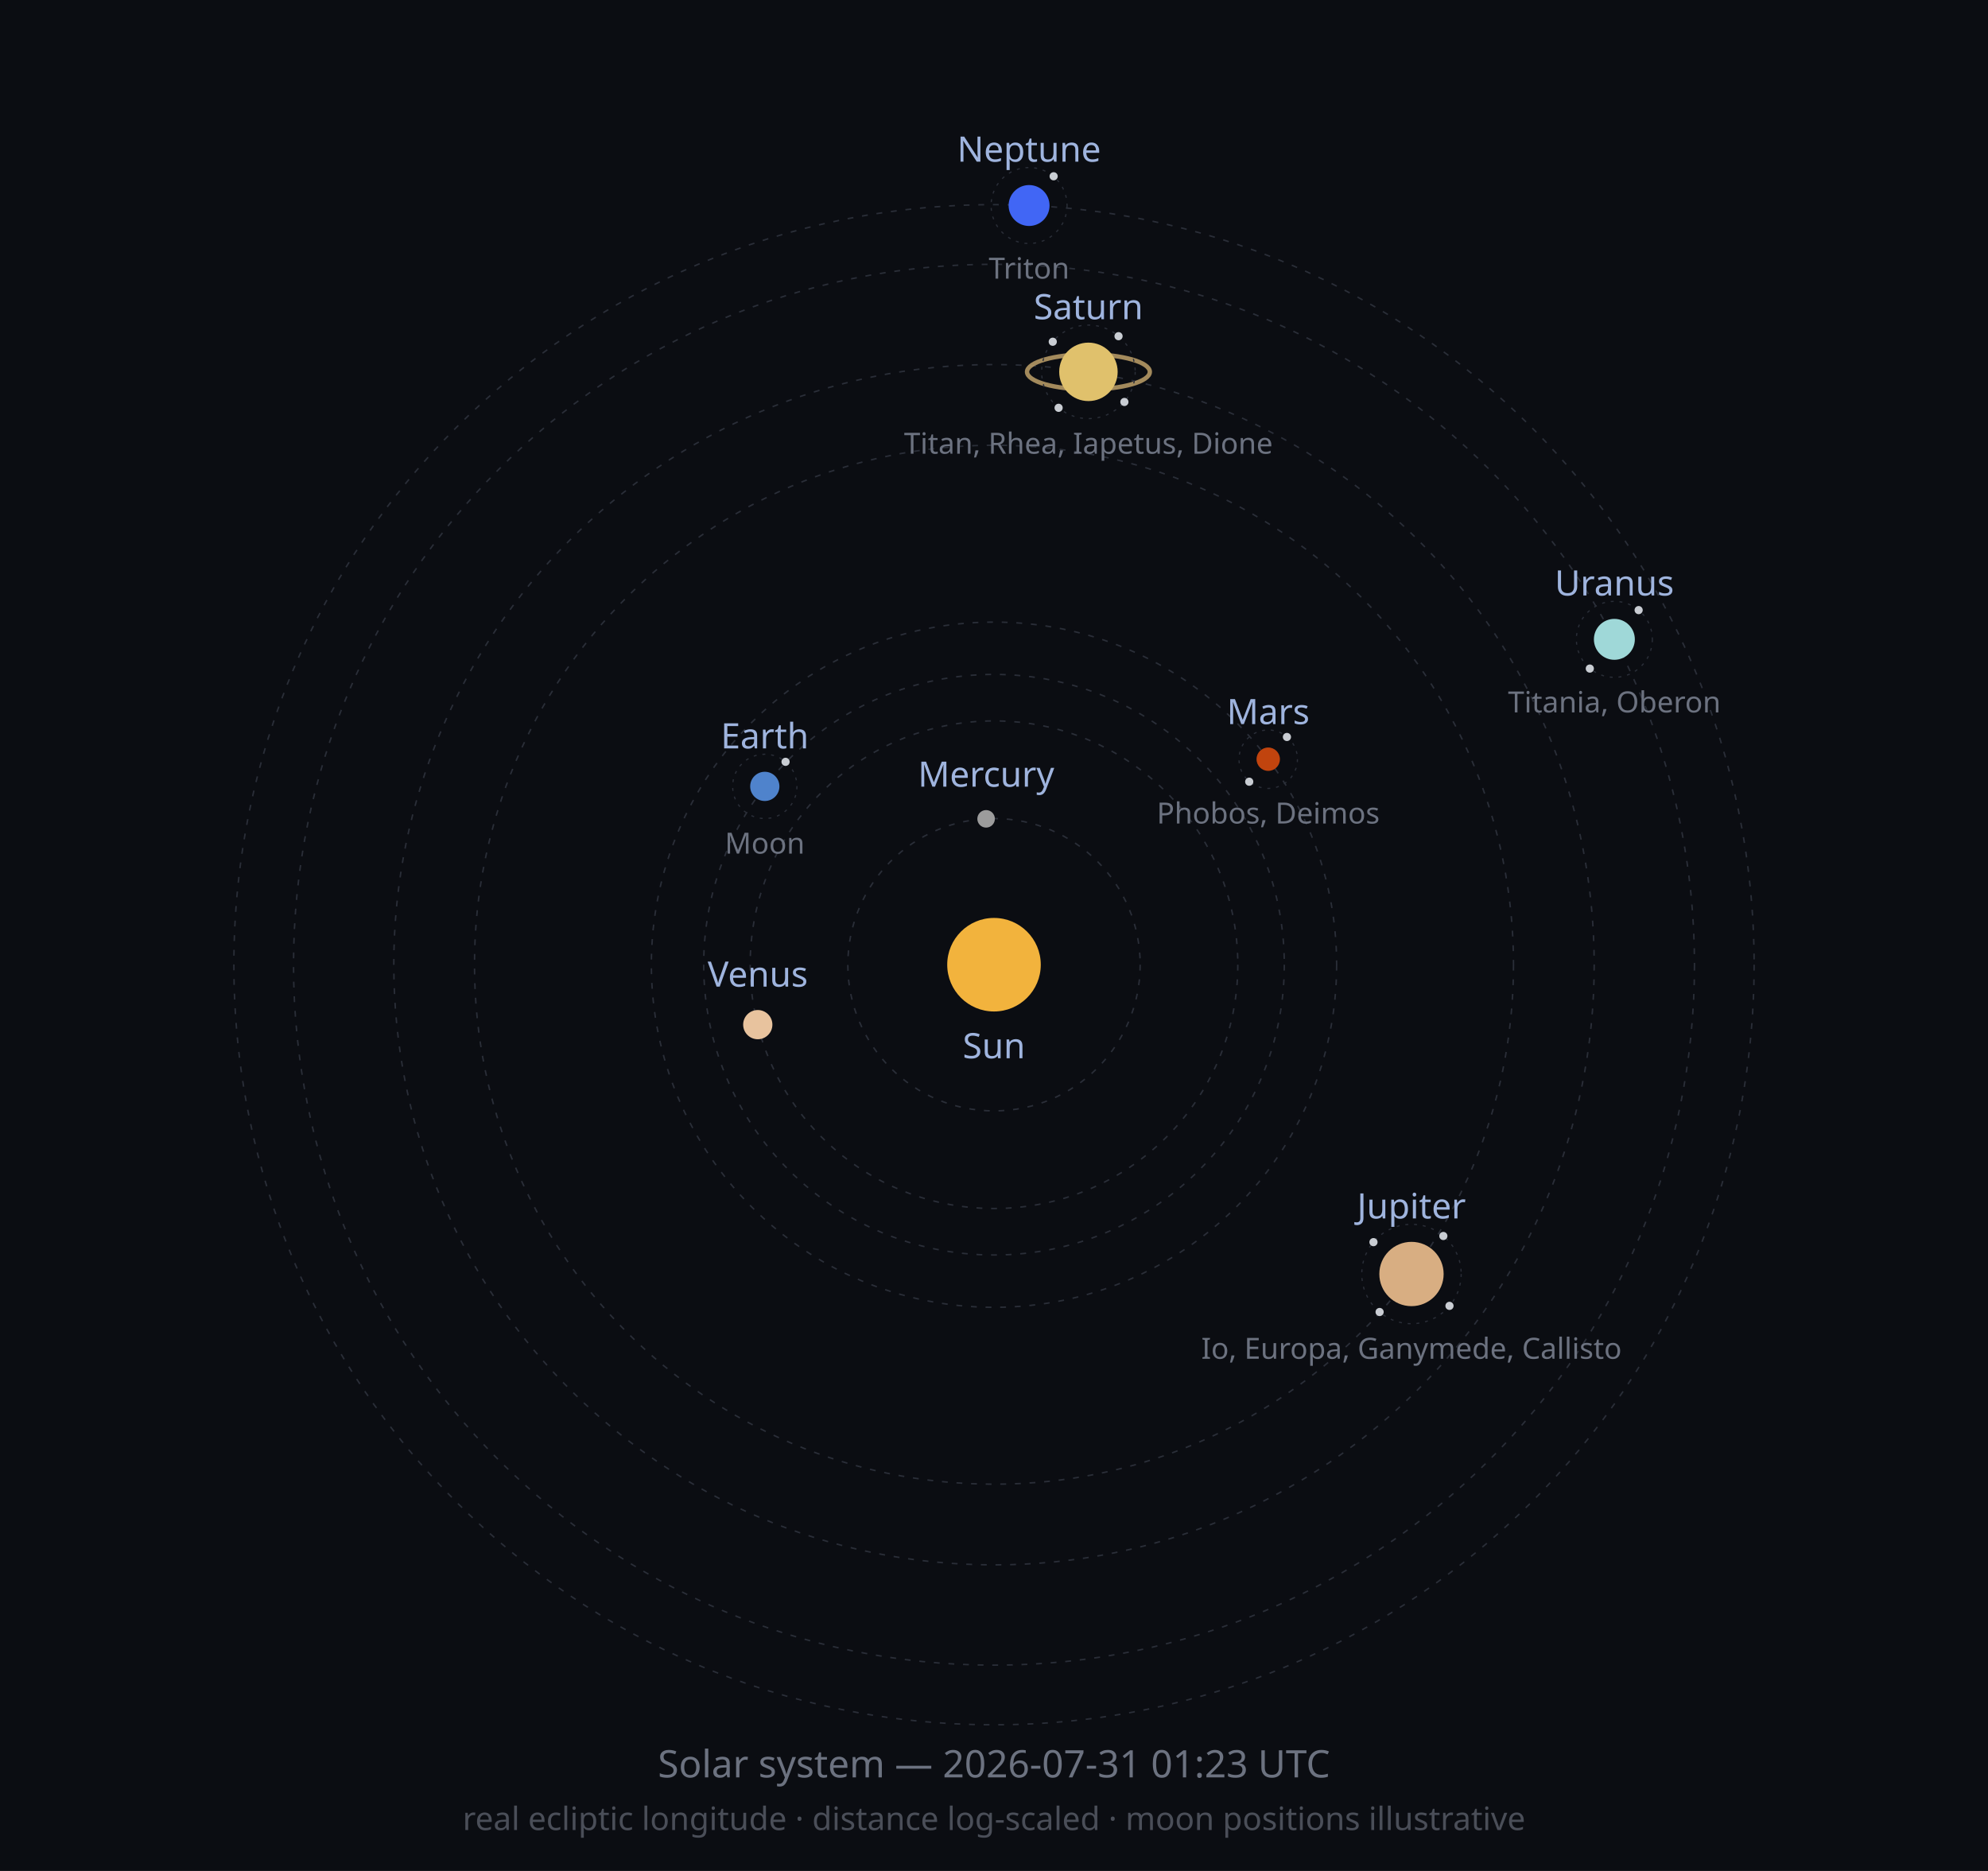
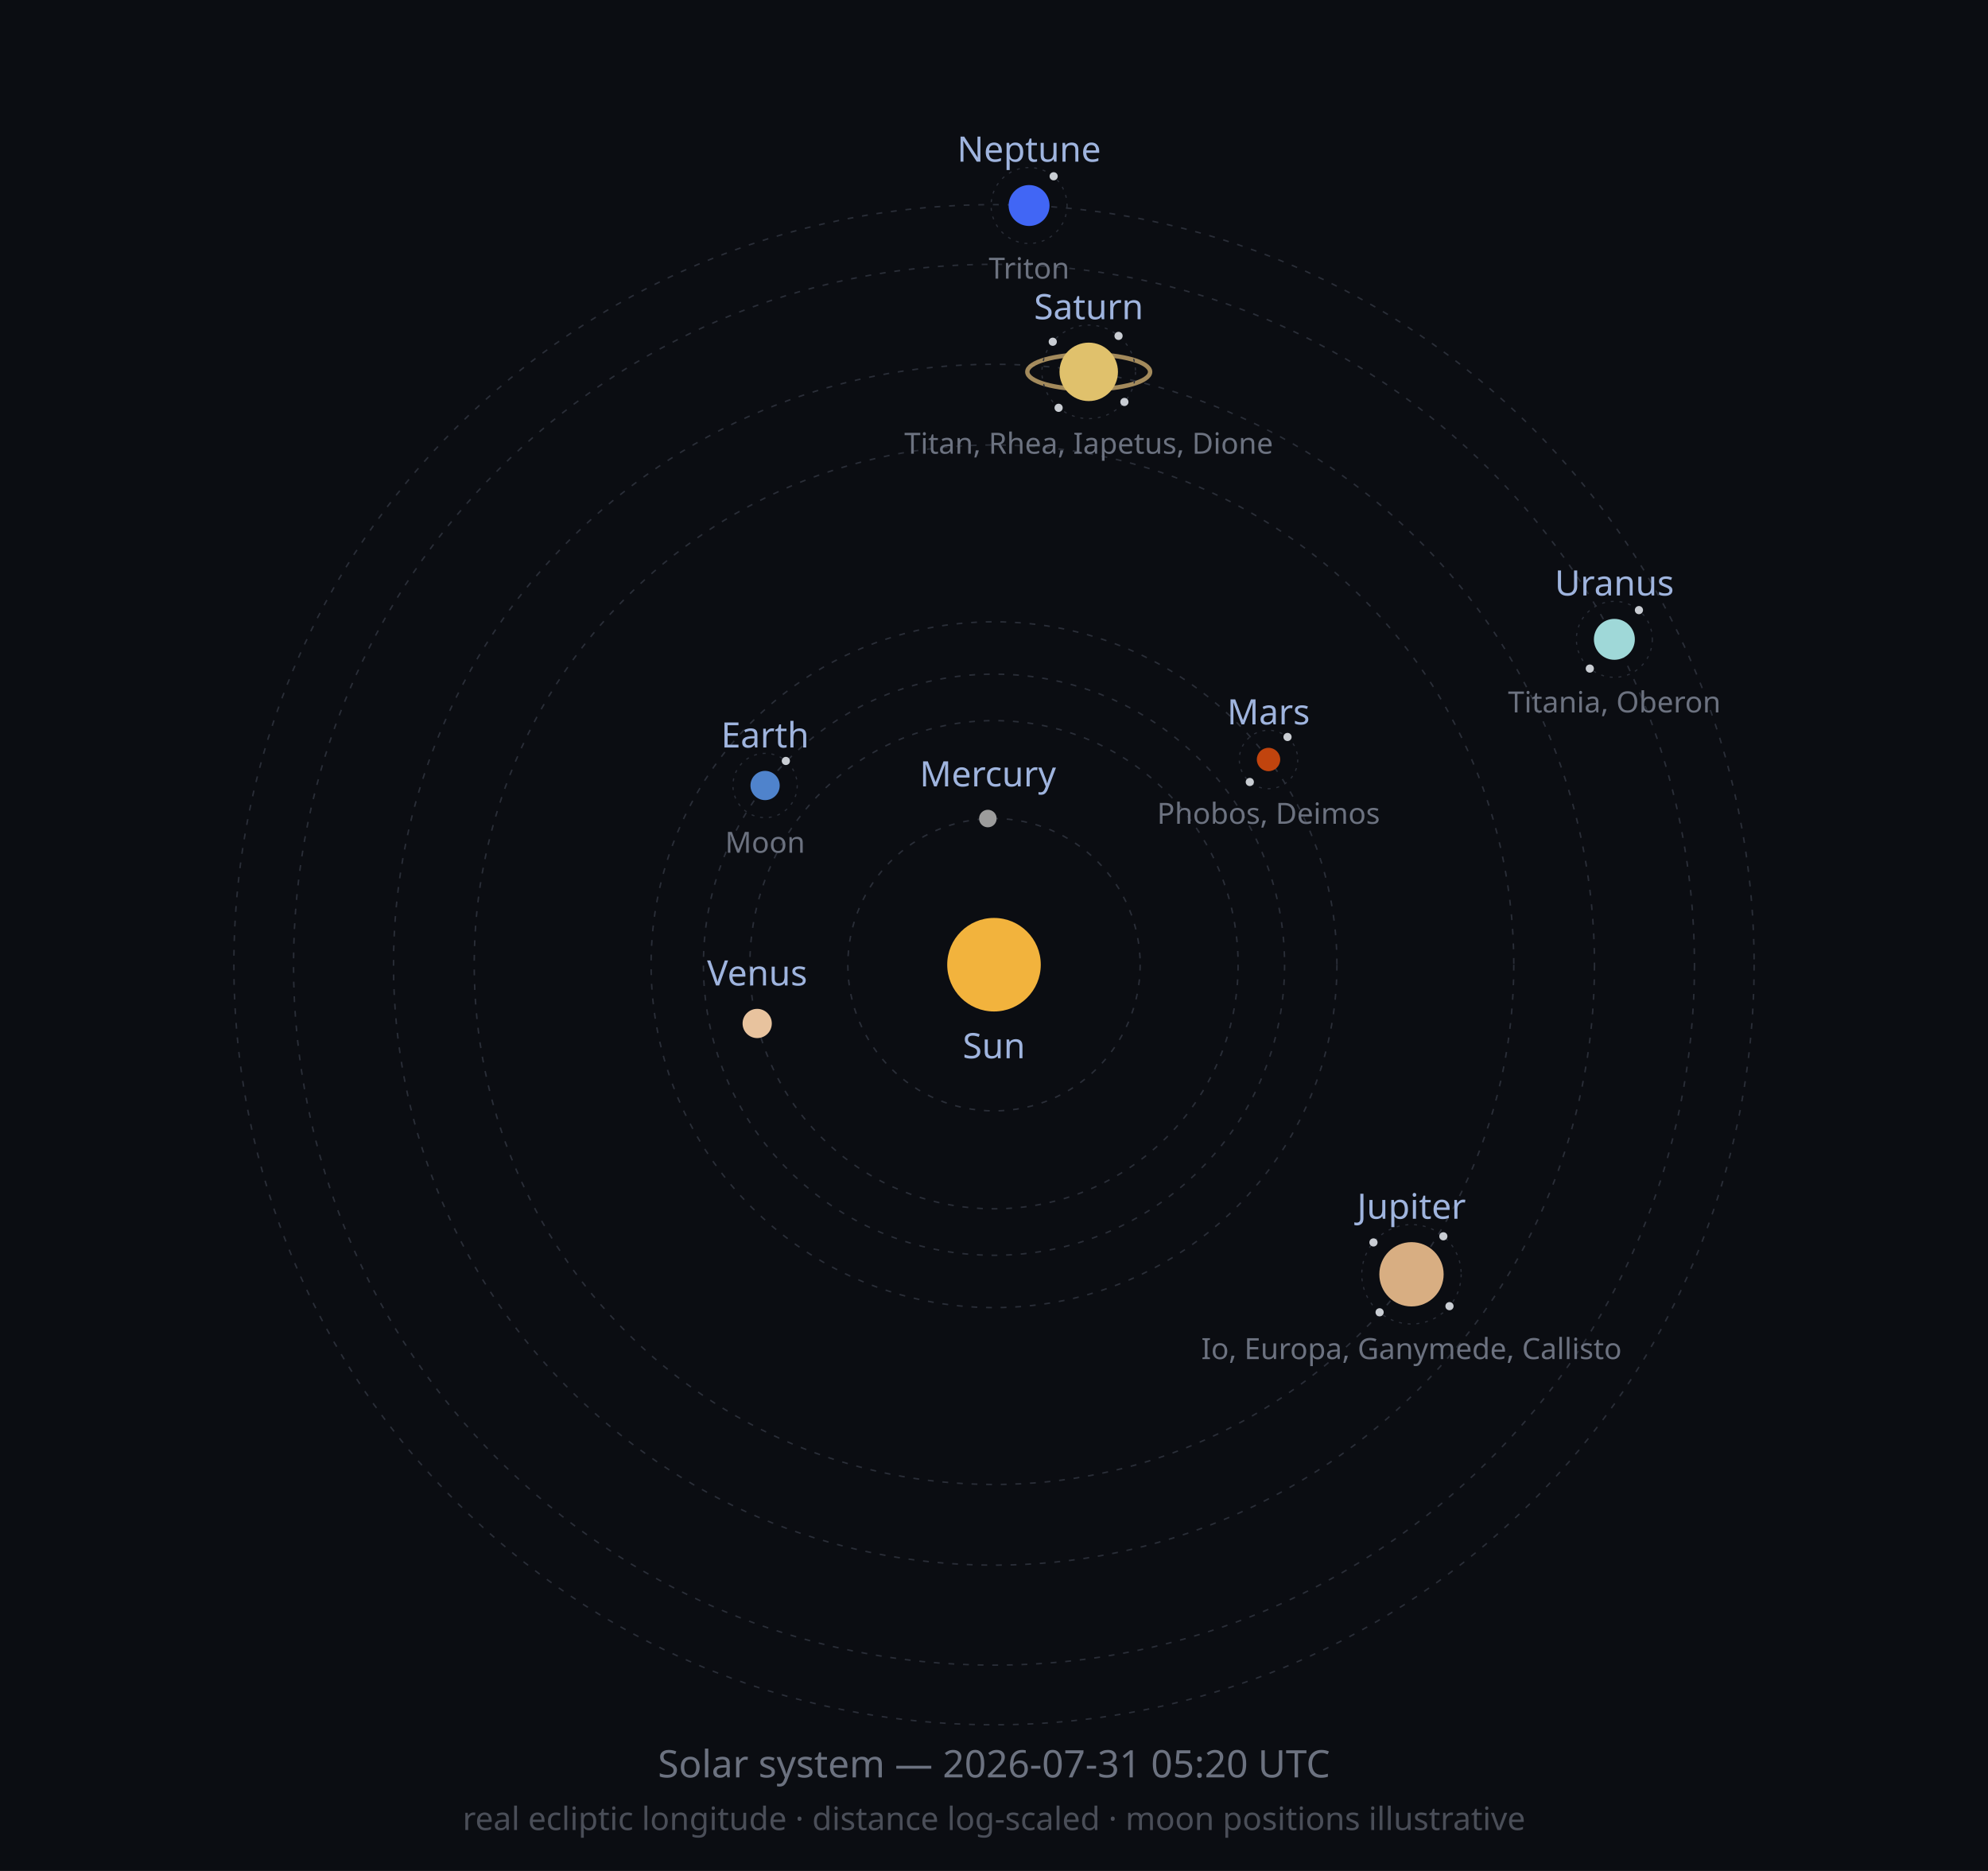
<svg xmlns="http://www.w3.org/2000/svg" width="680" height="640" viewBox="0 0 680 640" role="img">
  <defs>
    <marker id="arrow" viewBox="0 0 10 10" refX="8" refY="5" markerWidth="6" markerHeight="6" orient="auto-start-reverse">
      <path d="M2 1L8 5L2 9" fill="none" stroke="context-stroke" stroke-width="1.5" stroke-linecap="round" stroke-linejoin="round" />
    </marker>
  </defs>
  <style>
  .orbit { fill: none; stroke: #2A2E38; stroke-width: 0.5; stroke-dasharray: 2 3; }
  .moonorbit { fill: none; stroke: #2A2E38; stroke-width: 0.4; stroke-dasharray: 1 2; }
  .lbl { font-family: sans-serif; font-size: 12px; fill: #9FB4DE; }
  .moonlbl { font-family: sans-serif; font-size: 10px; fill: #6C7280; }
</style>
  <rect width="680" height="640" fill="#0B0D12" />
  <circle class="orbit" cx="340" cy="330" r="50.0" />
-   <circle class="orbit" cx="340" cy="330" r="83.4" />
-   <circle class="orbit" cx="340" cy="330" r="99.3" />
-   <circle class="orbit" cx="340" cy="330" r="117.2" />
-   <circle class="orbit" cx="340" cy="330" r="177.7" />
-   <circle class="orbit" cx="340" cy="330" r="205.3" />
+   <circle class="orbit" cx="340" cy="330" r="83.5" />
+   <circle class="orbit" cx="340" cy="330" r="99.4" />
+   <circle class="orbit" cx="340" cy="330" r="117.3" />
+   <circle class="orbit" cx="340" cy="330" r="177.8" />
+   <circle class="orbit" cx="340" cy="330" r="205.4" />
  <circle class="orbit" cx="340" cy="330" r="239.6" />
  <circle class="orbit" cx="340" cy="330" r="260.0" />
  <circle cx="340" cy="330" r="16" fill="#F2B33D" />
  <text class="lbl" x="340" y="362" text-anchor="middle">Sun</text>
-   <circle cx="337.3" cy="280.1" r="3" fill="#9C9C9C" />
-   <text class="lbl" x="337.3" y="269.1" text-anchor="middle">Mercury</text>
-   <circle cx="259.2" cy="350.5" r="5" fill="#E8C39E" />
-   <text class="lbl" x="259.2" y="337.5" text-anchor="middle">Venus</text>
-   <circle cx="261.6" cy="269.0" r="5" fill="#4F83CC" />
-   <circle class="moonorbit" cx="261.6" cy="269.0" r="11" />
-   <circle cx="268.7" cy="260.6" r="1.4" fill="#C9CDD3" />
-   <text class="moonlbl" x="261.6" y="292.0" text-anchor="middle">Moon</text>
-   <text class="lbl" x="261.6" y="256.0" text-anchor="middle">Earth</text>
-   <circle cx="433.8" cy="259.7" r="4" fill="#C1440E" />
-   <circle class="moonorbit" cx="433.8" cy="259.7" r="10" />
-   <circle cx="440.2" cy="252.1" r="1.4" fill="#C9CDD3" />
-   <circle cx="427.3" cy="267.4" r="1.4" fill="#C9CDD3" />
-   <text class="moonlbl" x="433.8" y="281.7" text-anchor="middle">Phobos, Deimos</text>
-   <text class="lbl" x="433.8" y="247.7" text-anchor="middle">Mars</text>
-   <circle cx="482.8" cy="435.8" r="11" fill="#D8AE82" />
-   <circle class="moonorbit" cx="482.8" cy="435.8" r="17" />
-   <circle cx="493.7" cy="422.8" r="1.4" fill="#C9CDD3" />
-   <circle cx="495.8" cy="446.7" r="1.4" fill="#C9CDD3" />
-   <circle cx="471.9" cy="448.8" r="1.4" fill="#C9CDD3" />
-   <circle cx="469.8" cy="424.9" r="1.4" fill="#C9CDD3" />
-   <text class="moonlbl" x="482.8" y="464.8" text-anchor="middle">Io, Europa, Ganymede, Callisto</text>
-   <text class="lbl" x="482.8" y="416.8" text-anchor="middle">Jupiter</text>
-   <ellipse cx="372.3" cy="127.2" rx="21.0" ry="6.0" fill="none" stroke="#C9A96E" stroke-width="1.5" opacity="0.8" />
-   <circle cx="372.3" cy="127.2" r="10" fill="#E0C16C" />
-   <circle class="moonorbit" cx="372.3" cy="127.2" r="16" />
-   <circle cx="382.6" cy="115.0" r="1.4" fill="#C9CDD3" />
+   <circle cx="337.9" cy="280.0" r="3" fill="#9C9C9C" />
+   <text class="lbl" x="337.9" y="269.0" text-anchor="middle">Mercury</text>
+   <circle cx="259.0" cy="350.1" r="5" fill="#E8C39E" />
+   <text class="lbl" x="259.0" y="337.1" text-anchor="middle">Venus</text>
+   <circle cx="261.7" cy="268.7" r="5" fill="#4F83CC" />
+   <circle class="moonorbit" cx="261.7" cy="268.7" r="11" />
+   <circle cx="268.8" cy="260.3" r="1.4" fill="#C9CDD3" />
+   <text class="moonlbl" x="261.7" y="291.7" text-anchor="middle">Moon</text>
+   <text class="lbl" x="261.7" y="255.7" text-anchor="middle">Earth</text>
+   <circle cx="433.9" cy="259.8" r="4" fill="#C1440E" />
+   <circle class="moonorbit" cx="433.9" cy="259.8" r="10" />
+   <circle cx="440.4" cy="252.1" r="1.4" fill="#C9CDD3" />
+   <circle cx="427.5" cy="267.5" r="1.4" fill="#C9CDD3" />
+   <text class="moonlbl" x="433.9" y="281.8" text-anchor="middle">Phobos, Deimos</text>
+   <text class="lbl" x="433.9" y="247.8" text-anchor="middle">Mars</text>
+   <circle cx="482.8" cy="435.9" r="11" fill="#D8AE82" />
+   <circle class="moonorbit" cx="482.8" cy="435.9" r="17" />
+   <circle cx="493.7" cy="422.9" r="1.4" fill="#C9CDD3" />
+   <circle cx="495.8" cy="446.8" r="1.4" fill="#C9CDD3" />
+   <circle cx="471.9" cy="448.9" r="1.4" fill="#C9CDD3" />
+   <circle cx="469.8" cy="425.0" r="1.4" fill="#C9CDD3" />
+   <text class="moonlbl" x="482.8" y="464.9" text-anchor="middle">Io, Europa, Ganymede, Callisto</text>
+   <text class="lbl" x="482.8" y="416.9" text-anchor="middle">Jupiter</text>
+   <ellipse cx="372.4" cy="127.2" rx="21.0" ry="6.0" fill="none" stroke="#C9A96E" stroke-width="1.5" opacity="0.8" />
+   <circle cx="372.4" cy="127.2" r="10" fill="#E0C16C" />
+   <circle class="moonorbit" cx="372.4" cy="127.2" r="16" />
+   <circle cx="382.6" cy="114.9" r="1.4" fill="#C9CDD3" />
  <circle cx="384.6" cy="137.5" r="1.4" fill="#C9CDD3" />
  <circle cx="362.1" cy="139.5" r="1.4" fill="#C9CDD3" />
  <circle cx="360.1" cy="116.9" r="1.4" fill="#C9CDD3" />
-   <text class="moonlbl" x="372.3" y="155.2" text-anchor="middle">Titan, Rhea, Iapetus, Dione</text>
-   <text class="lbl" x="372.3" y="109.2" text-anchor="middle">Saturn</text>
+   <text class="moonlbl" x="372.4" y="155.2" text-anchor="middle">Titan, Rhea, Iapetus, Dione</text>
+   <text class="lbl" x="372.4" y="109.2" text-anchor="middle">Saturn</text>
  <circle cx="552.2" cy="218.7" r="7" fill="#9FD8D8" />
  <circle class="moonorbit" cx="552.2" cy="218.7" r="13" />
-   <circle cx="560.5" cy="208.7" r="1.4" fill="#C9CDD3" />
+   <circle cx="560.6" cy="208.7" r="1.4" fill="#C9CDD3" />
  <circle cx="543.8" cy="228.7" r="1.4" fill="#C9CDD3" />
  <text class="moonlbl" x="552.2" y="243.7" text-anchor="middle">Titania, Oberon</text>
  <text class="lbl" x="552.2" y="203.7" text-anchor="middle">Uranus</text>
  <circle cx="352.0" cy="70.3" r="7" fill="#4166F5" />
  <circle class="moonorbit" cx="352.0" cy="70.3" r="13" />
  <circle cx="360.4" cy="60.3" r="1.4" fill="#C9CDD3" />
  <text class="moonlbl" x="352.0" y="95.3" text-anchor="middle">Triton</text>
  <text class="lbl" x="352.0" y="55.3" text-anchor="middle">Neptune</text>
-   <text x="340" y="608" font-size="13" fill="#6C7280" text-anchor="middle" font-family="sans-serif">Solar system — 2026-07-31 01:23 UTC</text>
+   <text x="340" y="608" font-size="13" fill="#6C7280" text-anchor="middle" font-family="sans-serif">Solar system — 2026-07-31 05:20 UTC</text>
  <text x="340" y="626" font-size="11" fill="#4A4E58" text-anchor="middle" font-family="sans-serif">real ecliptic longitude · distance log-scaled · moon positions illustrative</text>
</svg>
